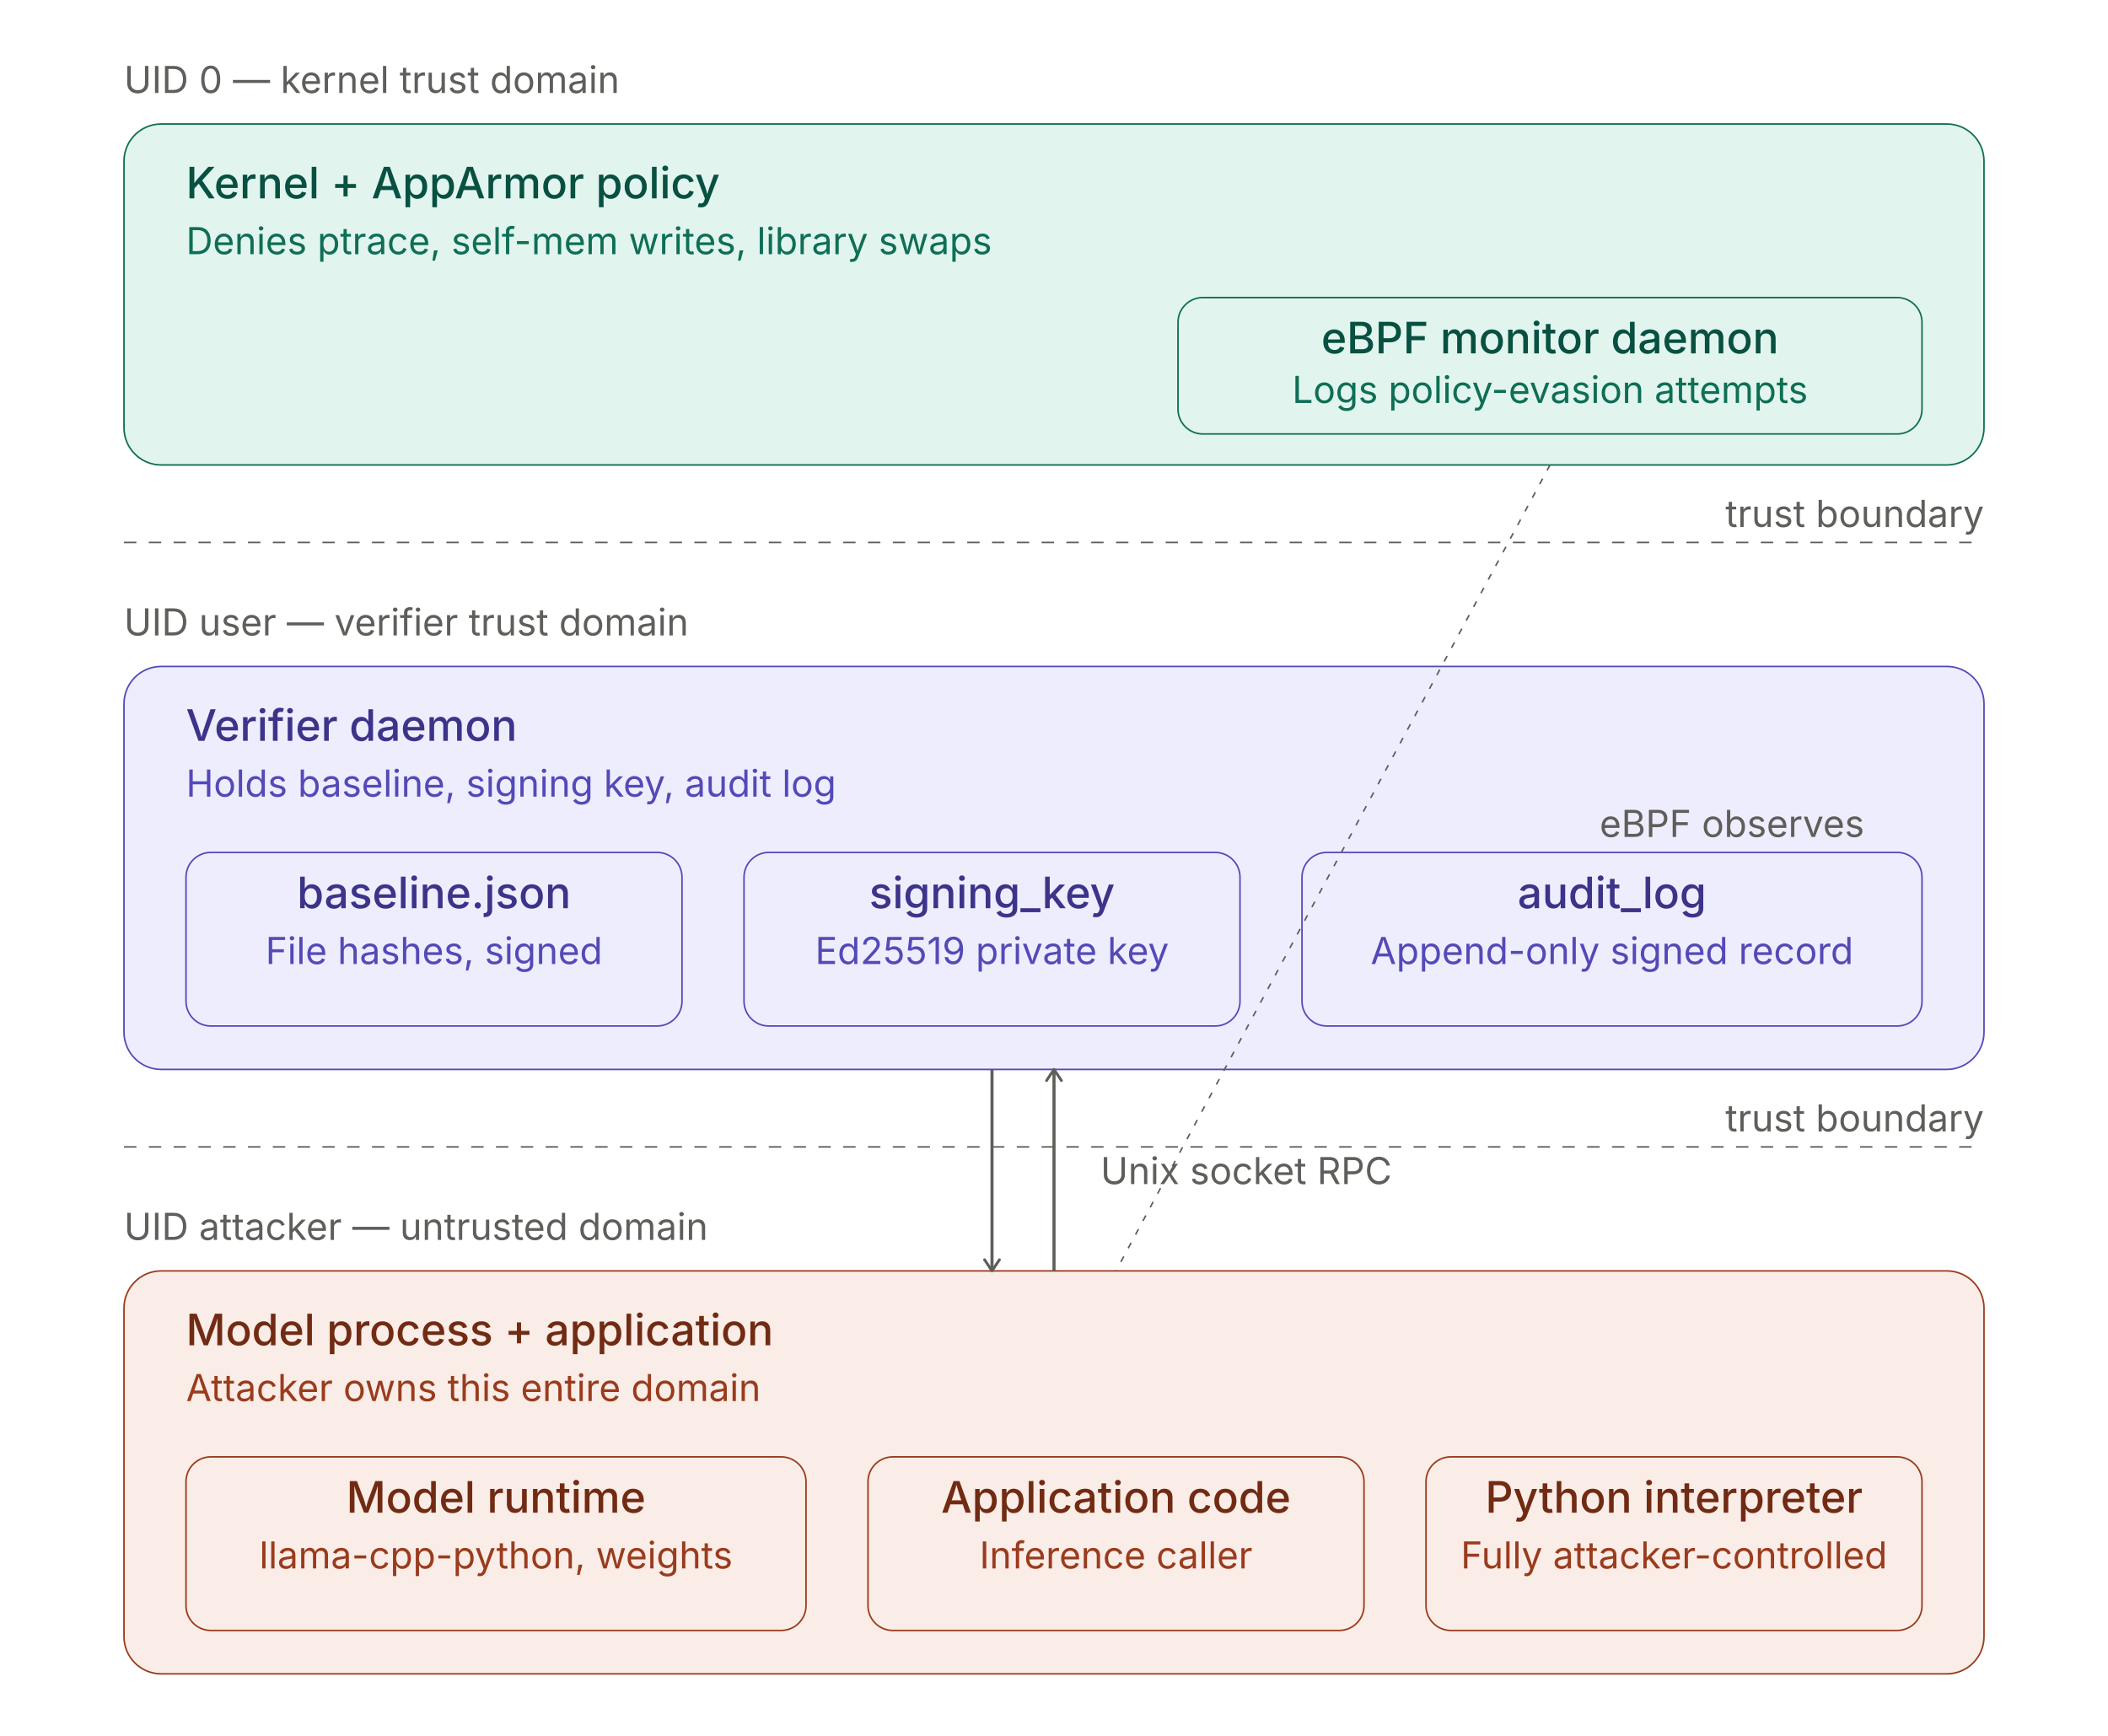
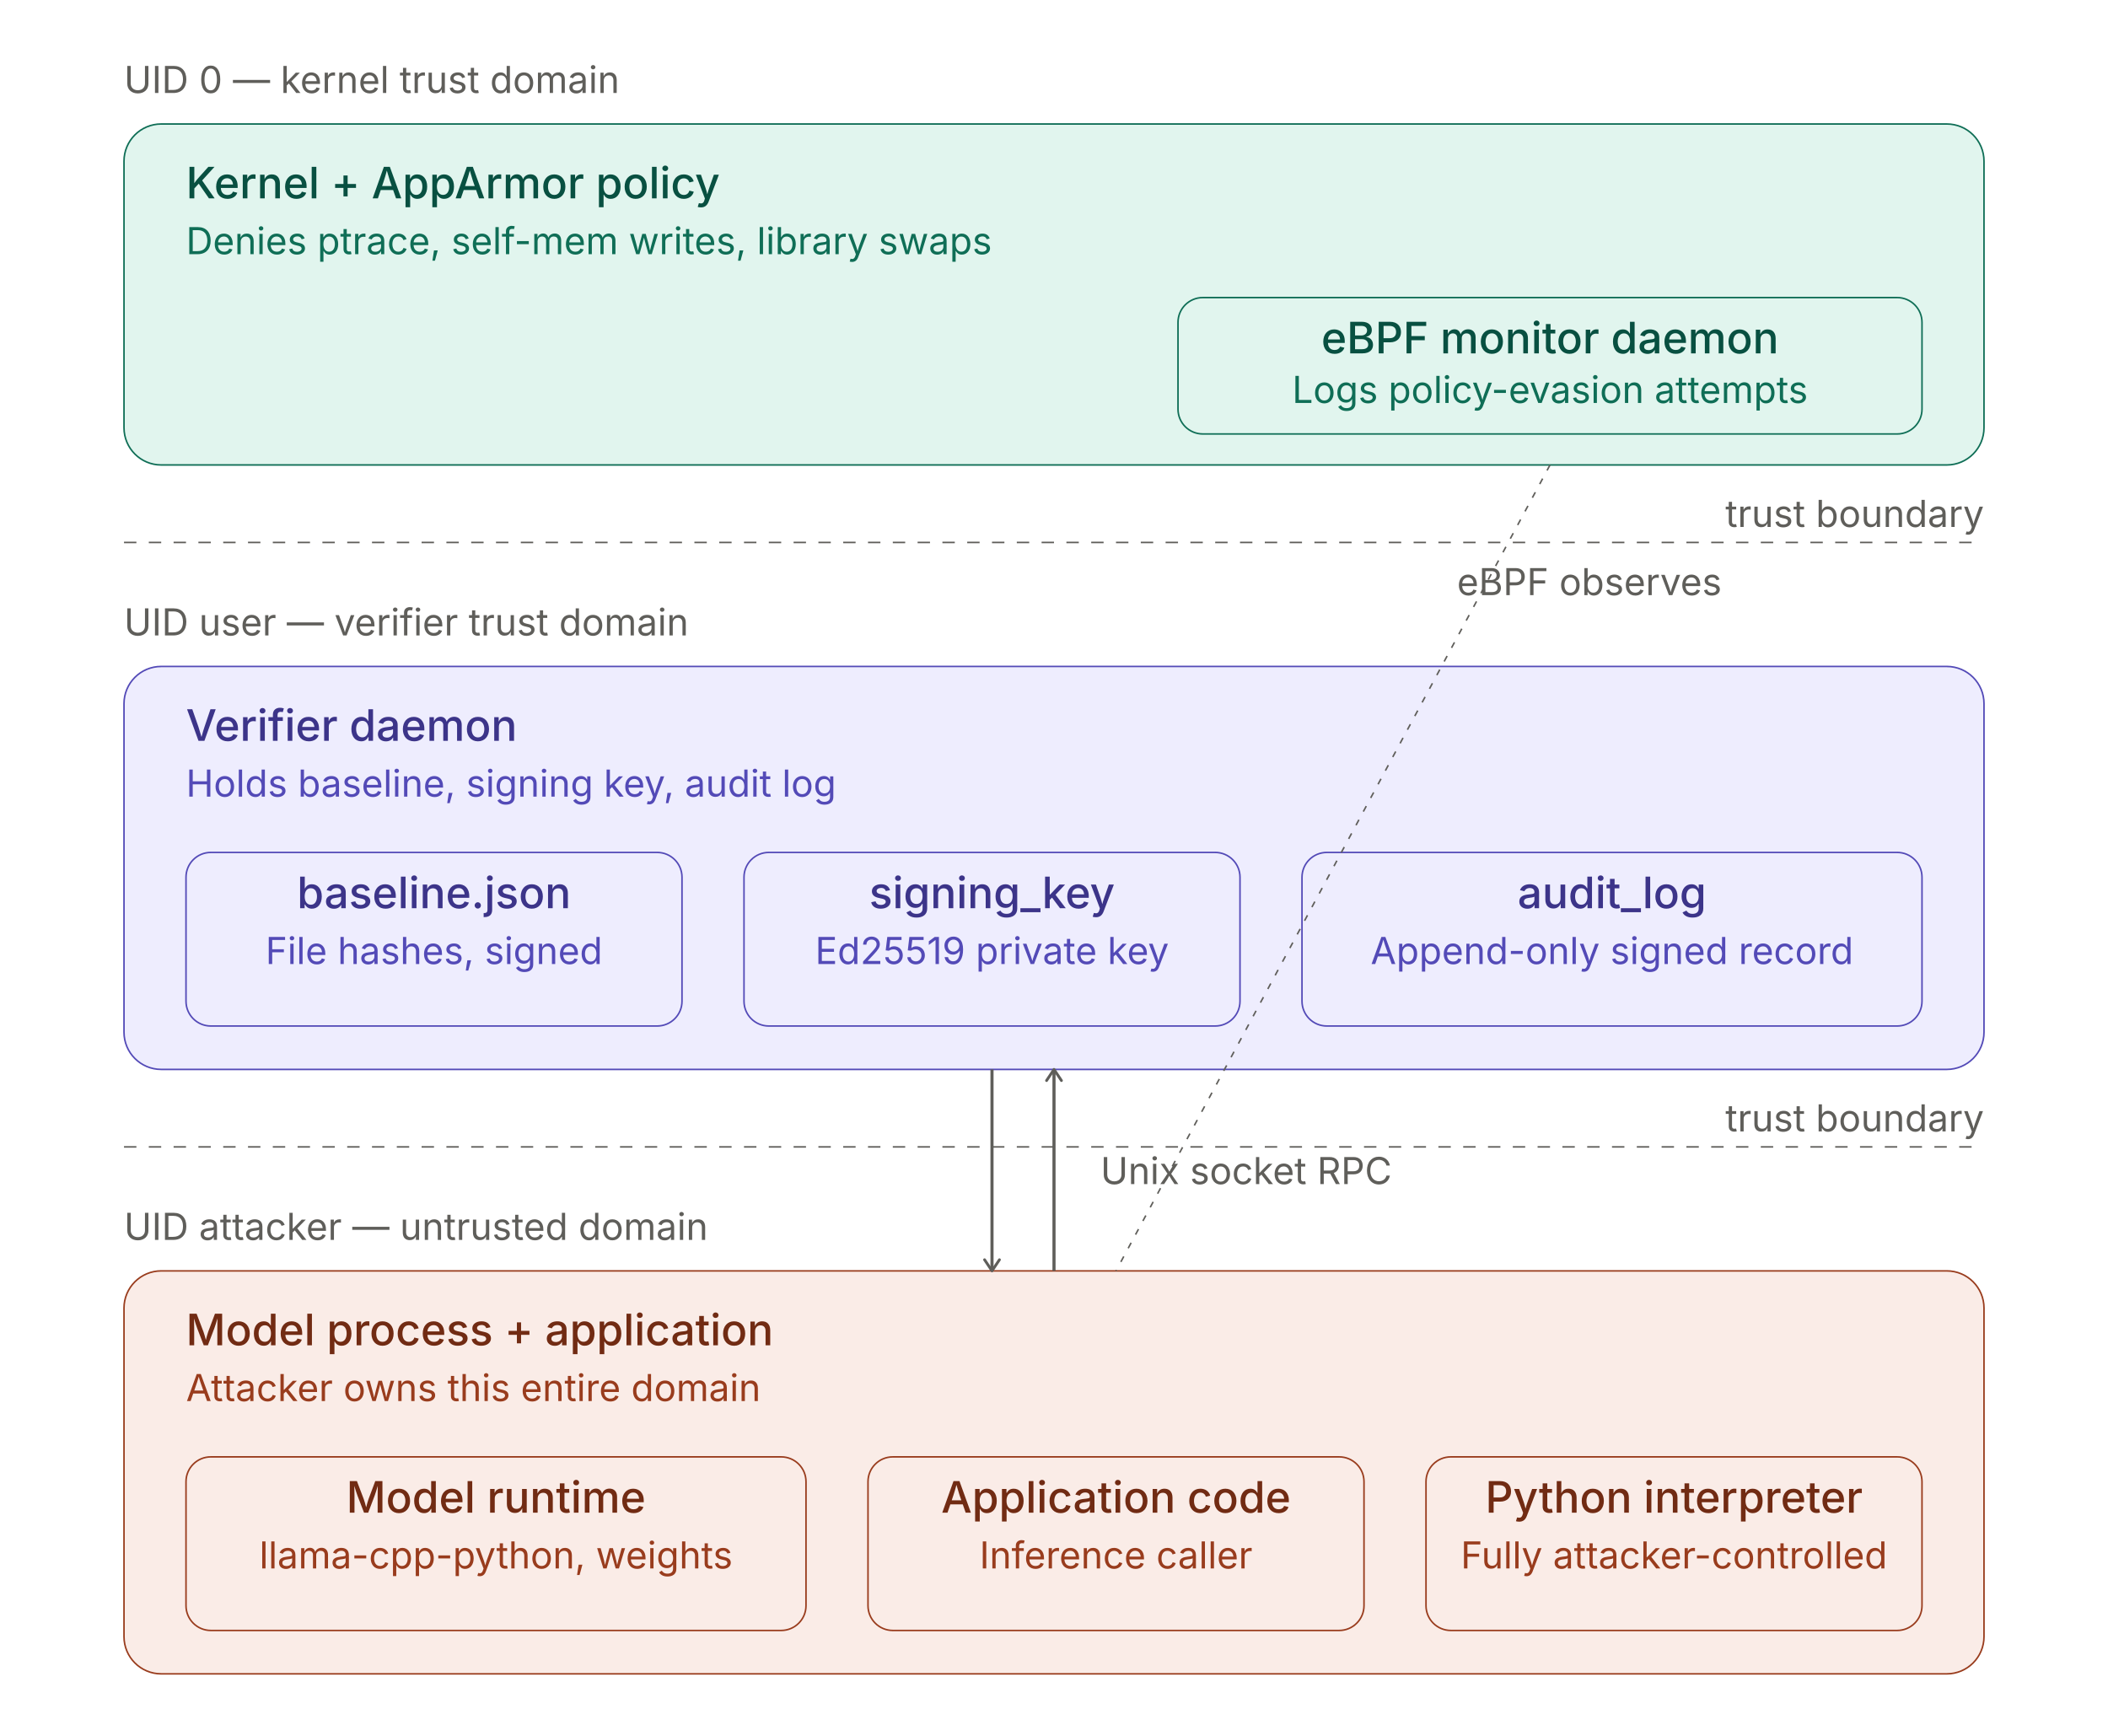
<svg xmlns="http://www.w3.org/2000/svg" width="100%" viewBox="0 0 680 560" role="img">
  <defs>
    <marker id="arrow" viewBox="0 0 10 10" refX="8" refY="5" markerWidth="6" markerHeight="6" orient="auto-start-reverse">
      <path d="M2 1L8 5L2 9" fill="none" stroke="context-stroke" stroke-width="1.5" stroke-linecap="round" stroke-linejoin="round" />
    </marker>
    <style>
      text { font-family: -apple-system, BlinkMacSystemFont, "Segoe UI", sans-serif; }
      .label { font-size: 12px; fill: #5F5E5A; }
      .tier-label { font-size: 12px; fill: #5F5E5A; }
      .title { font-size: 14px; font-weight: 500; }
      .subtitle { font-size: 12px; }
      .teal-bg { fill: #E1F5EE; stroke: #0F6E56; }
      .teal-text-title { fill: #085041; }
      .teal-text-sub { fill: #0F6E56; }
      .purple-bg { fill: #EEEDFE; stroke: #534AB7; }
      .purple-text-title { fill: #3C3489; }
      .purple-text-sub { fill: #534AB7; }
      .coral-bg { fill: #FAECE7; stroke: #993C1D; }
      .coral-text-title { fill: #712B13; }
      .coral-text-sub { fill: #993C1D; }
      .boundary { stroke: #5F5E5A; stroke-width: 0.5; stroke-dasharray: 4 4; fill: none; }
      .connector { stroke: #5F5E5A; stroke-width: 1; fill: none; }
      .observe { stroke: #5F5E5A; stroke-width: 0.5; stroke-dasharray: 2 3; fill: none; }
    </style>
  </defs>
  <text x="40" y="30" class="tier-label">UID 0 — kernel trust domain</text>
  <rect x="40" y="40" width="600" height="110" rx="12" class="teal-bg" stroke-width="0.5" />
  <text x="60" y="64" class="title teal-text-title">Kernel + AppArmor policy</text>
  <text x="60" y="82" class="subtitle teal-text-sub">Denies ptrace, self-mem writes, library swaps</text>
  <rect x="380" y="96" width="240" height="44" rx="8" class="teal-bg" stroke-width="0.5" />
  <text x="500" y="114" text-anchor="middle" class="title teal-text-title">eBPF monitor daemon</text>
  <text x="500" y="130" text-anchor="middle" class="subtitle teal-text-sub">Logs policy-evasion attempts</text>
  <line x1="40" y1="175" x2="640" y2="175" class="boundary" />
  <text x="640" y="170" text-anchor="end" class="label">trust boundary</text>
  <text x="40" y="205" class="tier-label">UID user — verifier trust domain</text>
  <rect x="40" y="215" width="600" height="130" rx="12" class="purple-bg" stroke-width="0.5" />
  <text x="60" y="239" class="title purple-text-title">Verifier daemon</text>
  <text x="60" y="257" class="subtitle purple-text-sub">Holds baseline, signing key, audit log</text>
  <rect x="60" y="275" width="160" height="56" rx="8" class="purple-bg" stroke-width="0.5" />
  <text x="140" y="293" text-anchor="middle" class="title purple-text-title">baseline.json</text>
  <text x="140" y="311" text-anchor="middle" class="subtitle purple-text-sub">File hashes, signed</text>
  <rect x="240" y="275" width="160" height="56" rx="8" class="purple-bg" stroke-width="0.5" />
  <text x="320" y="293" text-anchor="middle" class="title purple-text-title">signing_key</text>
  <text x="320" y="311" text-anchor="middle" class="subtitle purple-text-sub">Ed25519 private key</text>
  <rect x="420" y="275" width="200" height="56" rx="8" class="purple-bg" stroke-width="0.5" />
  <text x="520" y="293" text-anchor="middle" class="title purple-text-title">audit_log</text>
  <text x="520" y="311" text-anchor="middle" class="subtitle purple-text-sub">Append-only signed record</text>
  <line x1="40" y1="370" x2="640" y2="370" class="boundary" />
  <text x="640" y="365" text-anchor="end" class="label">trust boundary</text>
  <text x="40" y="400" class="tier-label">UID attacker — untrusted domain</text>
  <rect x="40" y="410" width="600" height="130" rx="12" class="coral-bg" stroke-width="0.5" />
  <text x="60" y="434" class="title coral-text-title">Model process + application</text>
  <text x="60" y="452" class="subtitle coral-text-sub">Attacker owns this entire domain</text>
  <rect x="60" y="470" width="200" height="56" rx="8" class="coral-bg" stroke-width="0.5" />
  <text x="160" y="488" text-anchor="middle" class="title coral-text-title">Model runtime</text>
  <text x="160" y="506" text-anchor="middle" class="subtitle coral-text-sub">llama-cpp-python, weights</text>
  <rect x="280" y="470" width="160" height="56" rx="8" class="coral-bg" stroke-width="0.5" />
  <text x="360" y="488" text-anchor="middle" class="title coral-text-title">Application code</text>
  <text x="360" y="506" text-anchor="middle" class="subtitle coral-text-sub">Inference caller</text>
  <rect x="460" y="470" width="160" height="56" rx="8" class="coral-bg" stroke-width="0.5" />
  <text x="540" y="488" text-anchor="middle" class="title coral-text-title">Python interpreter</text>
  <text x="540" y="506" text-anchor="middle" class="subtitle coral-text-sub">Fully attacker-controlled</text>
  <line x1="500" y1="150" x2="360" y2="410" class="observe" />
-   <text x="516" y="270" class="label">eBPF observes</text>
+   <text x="470" y="192" class="label">eBPF observes</text>
  <line x1="320" y1="345" x2="320" y2="410" class="connector" marker-end="url(#arrow)" />
  <line x1="340" y1="410" x2="340" y2="345" class="connector" marker-end="url(#arrow)" />
  <text x="355" y="382" class="label">Unix socket RPC</text>
</svg>
